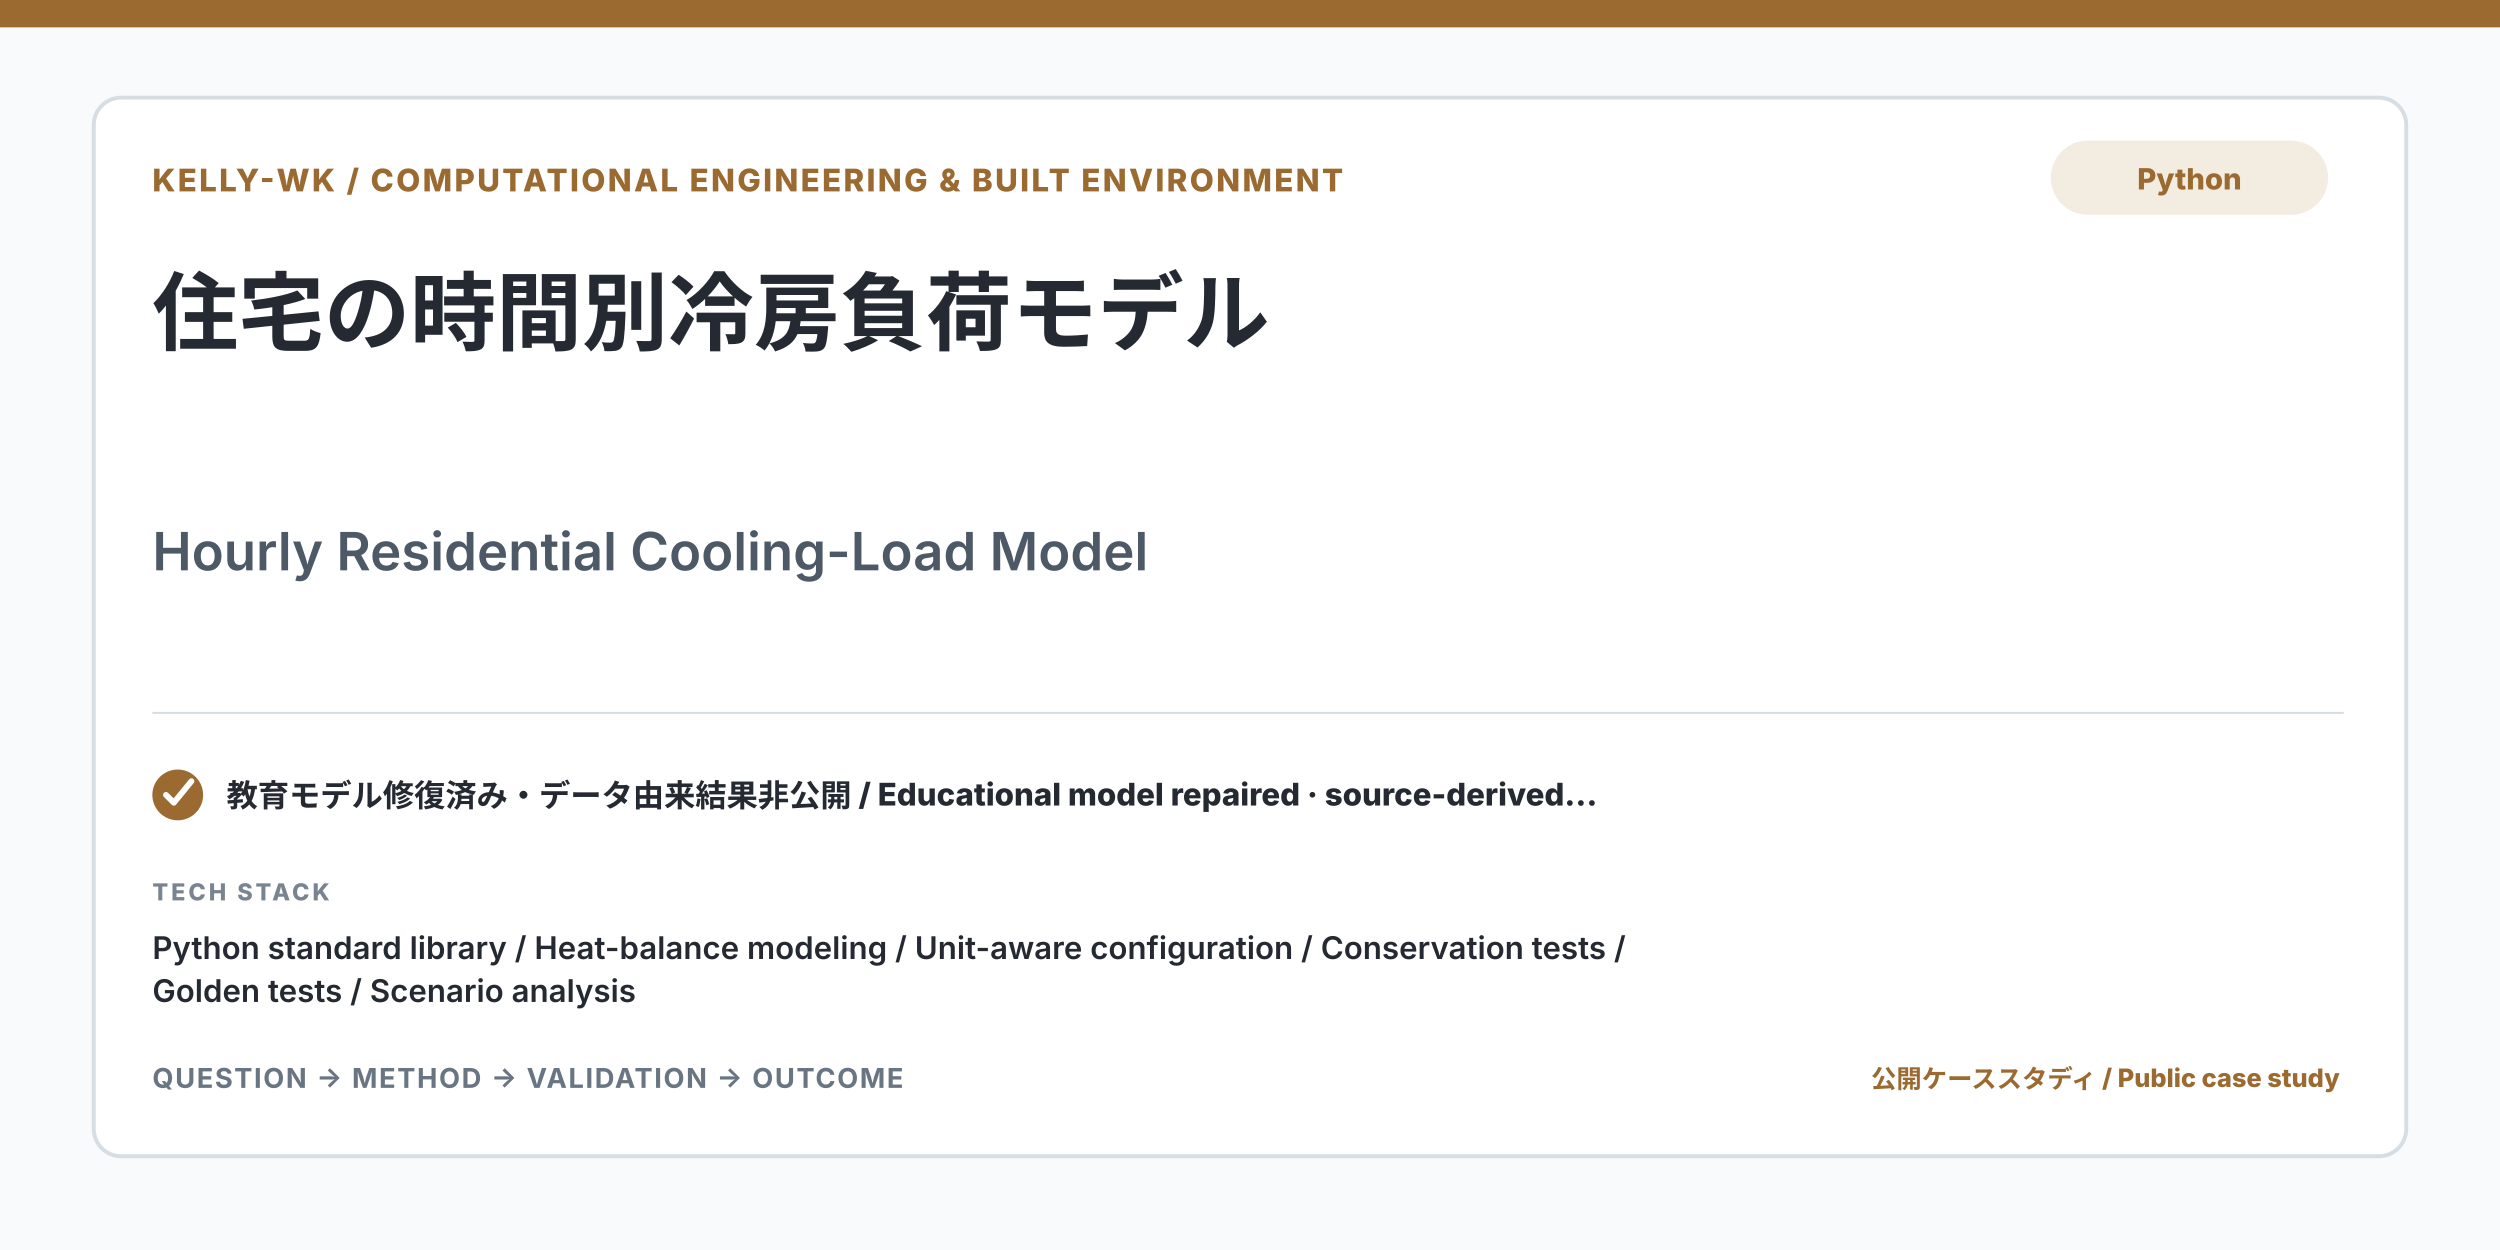
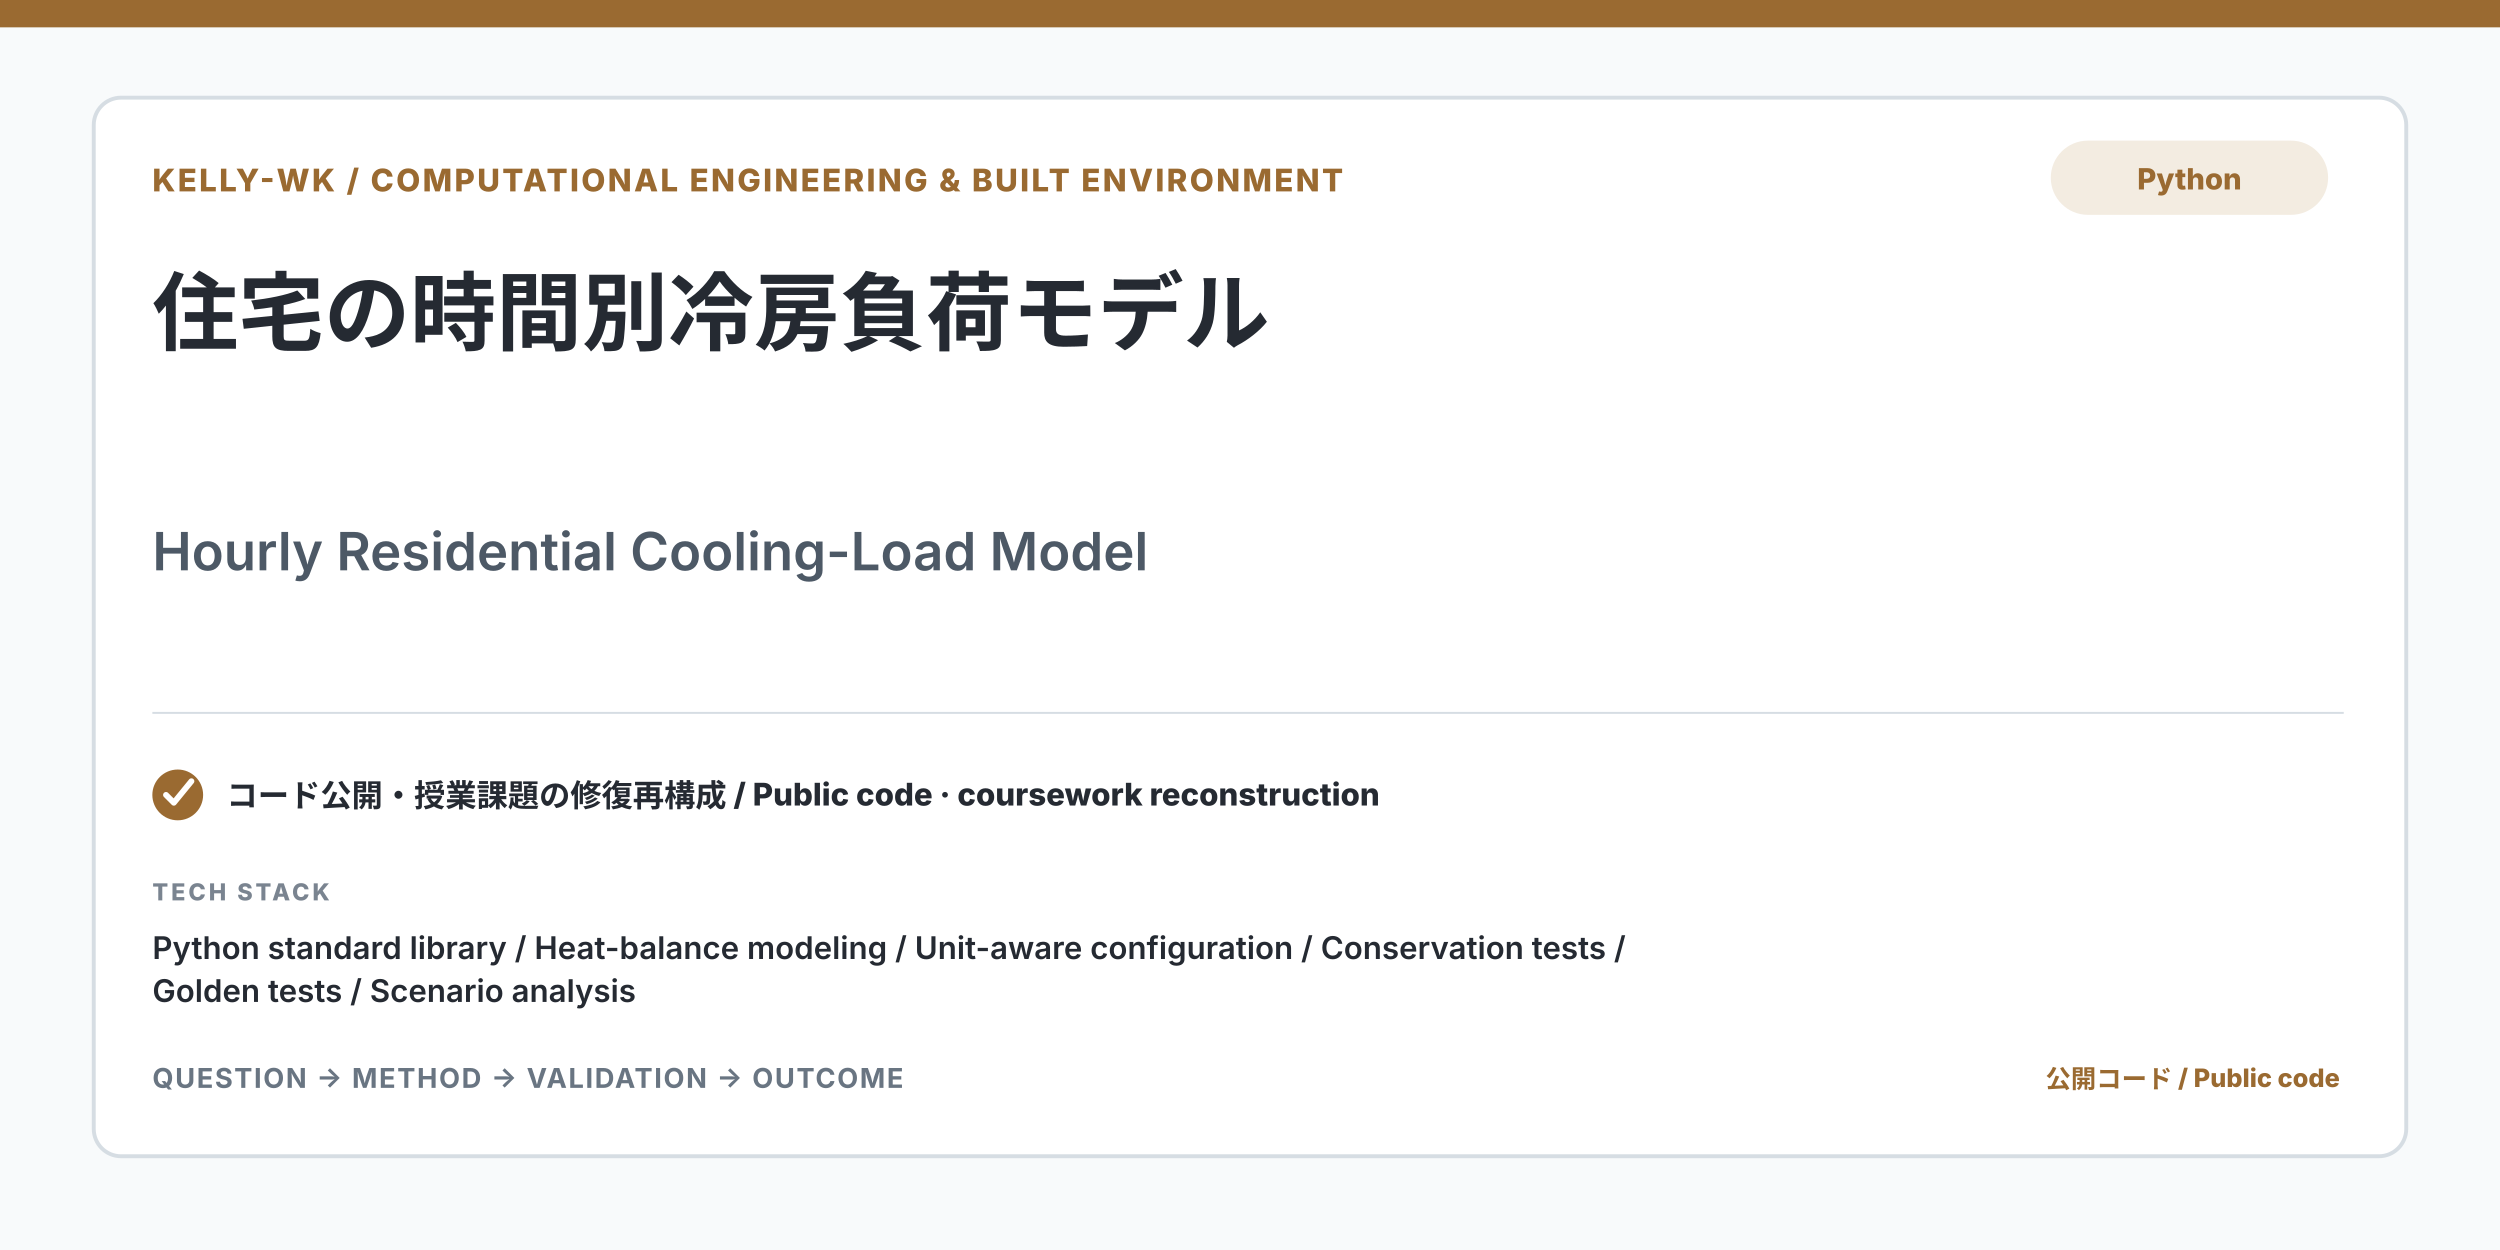
<svg xmlns="http://www.w3.org/2000/svg" width="1280" height="640" viewBox="0 0 1280 640" role="img" aria-labelledby="title desc">
  <rect width="1280" height="640" fill="#F8FAFB" />
  <rect width="1280" height="14" fill="#9A6A31" />
  <rect x="48" y="50" width="1184" height="542" rx="14" fill="#FFFFFF" stroke="#D6DDE3" stroke-width="2" />
  <text x="78" y="98" fill="#9A6A31" font-size="16" font-weight="800" letter-spacing="1.2" font-family="-apple-system,BlinkMacSystemFont,'Hiragino Sans','Noto Sans JP','Segoe UI',sans-serif">KELLY-WK  /  COMPUTATIONAL ENGINEERING &amp; BUILT ENVIRONMENT</text>
  <rect x="1050" y="72" width="142" height="38" rx="19" fill="#F3ECE1" />
  <text x="1121" y="97" text-anchor="middle" fill="#9A6A31" font-size="15" font-weight="800" font-family="-apple-system,BlinkMacSystemFont,'Hiragino Sans','Noto Sans JP','Segoe UI',sans-serif">Python</text>
  <text x="78" y="176" fill="#252A32" font-size="44" font-weight="780" font-family="-apple-system,BlinkMacSystemFont,'Hiragino Sans','Noto Sans JP','Segoe UI',sans-serif">
    <tspan x="78" y="176">住宅の時間別冷房負荷モデル</tspan>
  </text>
  <text x="78" y="292" fill="#4D5966" font-size="27" font-weight="580" font-family="-apple-system,BlinkMacSystemFont,'Hiragino Sans','Noto Sans JP','Segoe UI',sans-serif">
    <tspan x="78" y="292">Hourly Residential Cooling-Load Model</tspan>
  </text>
  <line x1="78" y1="365" x2="1200" y2="365" stroke="#D6DDE3" />
  <circle cx="91" cy="407" r="13" fill="#9A6A31" />
  <path d="M85 407l4 4 9-11" fill="none" stroke="#FFFFFF" stroke-width="3" stroke-linecap="round" stroke-linejoin="round" />
-   <text x="116" y="413" fill="#252A32" font-size="16" font-weight="760" font-family="-apple-system,BlinkMacSystemFont,'Hiragino Sans','Noto Sans JP','Segoe UI',sans-serif">教育モデル修復済み・データ由来結果非公開 / Educational model repaired · source-derived…</text>
+   <text x="116" y="413" fill="#252A32" font-size="16" font-weight="760" font-family="-apple-system,BlinkMacSystemFont,'Hiragino Sans','Noto Sans JP','Segoe UI',sans-serif">コード公開・授業課題の修復再構成 / Public code · coursework reconstruction</text>
  <text x="78" y="461" fill="#7A8490" font-size="12" font-weight="800" letter-spacing="1.5" font-family="-apple-system,BlinkMacSystemFont,'Hiragino Sans','Noto Sans JP','Segoe UI',sans-serif">TECH STACK</text>
  <text x="78" y="491" fill="#252A32" font-size="16" font-weight="620" font-family="-apple-system,BlinkMacSystemFont,'Hiragino Sans','Noto Sans JP','Segoe UI',sans-serif">
    <tspan x="78" y="491">Python standard library  /  Heat-balance modeling  /  Unit-aware configuration  /  Conservation tests  /</tspan>
    <tspan x="78" y="513">Golden tests  /  Scenario analysis</tspan>
  </text>
  <text x="78" y="557" fill="#697582" font-size="14" font-weight="700" letter-spacing=".8" font-family="-apple-system,BlinkMacSystemFont,'Hiragino Sans','Noto Sans JP','Segoe UI',sans-serif">QUESTION  →  METHOD  →  VALIDATION  →  OUTCOME</text>
-   <text x="1198" y="557" text-anchor="end" fill="#9A6A31" font-size="13" font-weight="760" font-family="-apple-system,BlinkMacSystemFont,'Hiragino Sans','Noto Sans JP','Segoe UI',sans-serif">公開ケーススタディ / Public case study</text>
+   <text x="1198" y="557" text-anchor="end" fill="#9A6A31" font-size="13" font-weight="760" font-family="-apple-system,BlinkMacSystemFont,'Hiragino Sans','Noto Sans JP','Segoe UI',sans-serif">公開コード / Public code</text>
</svg>
